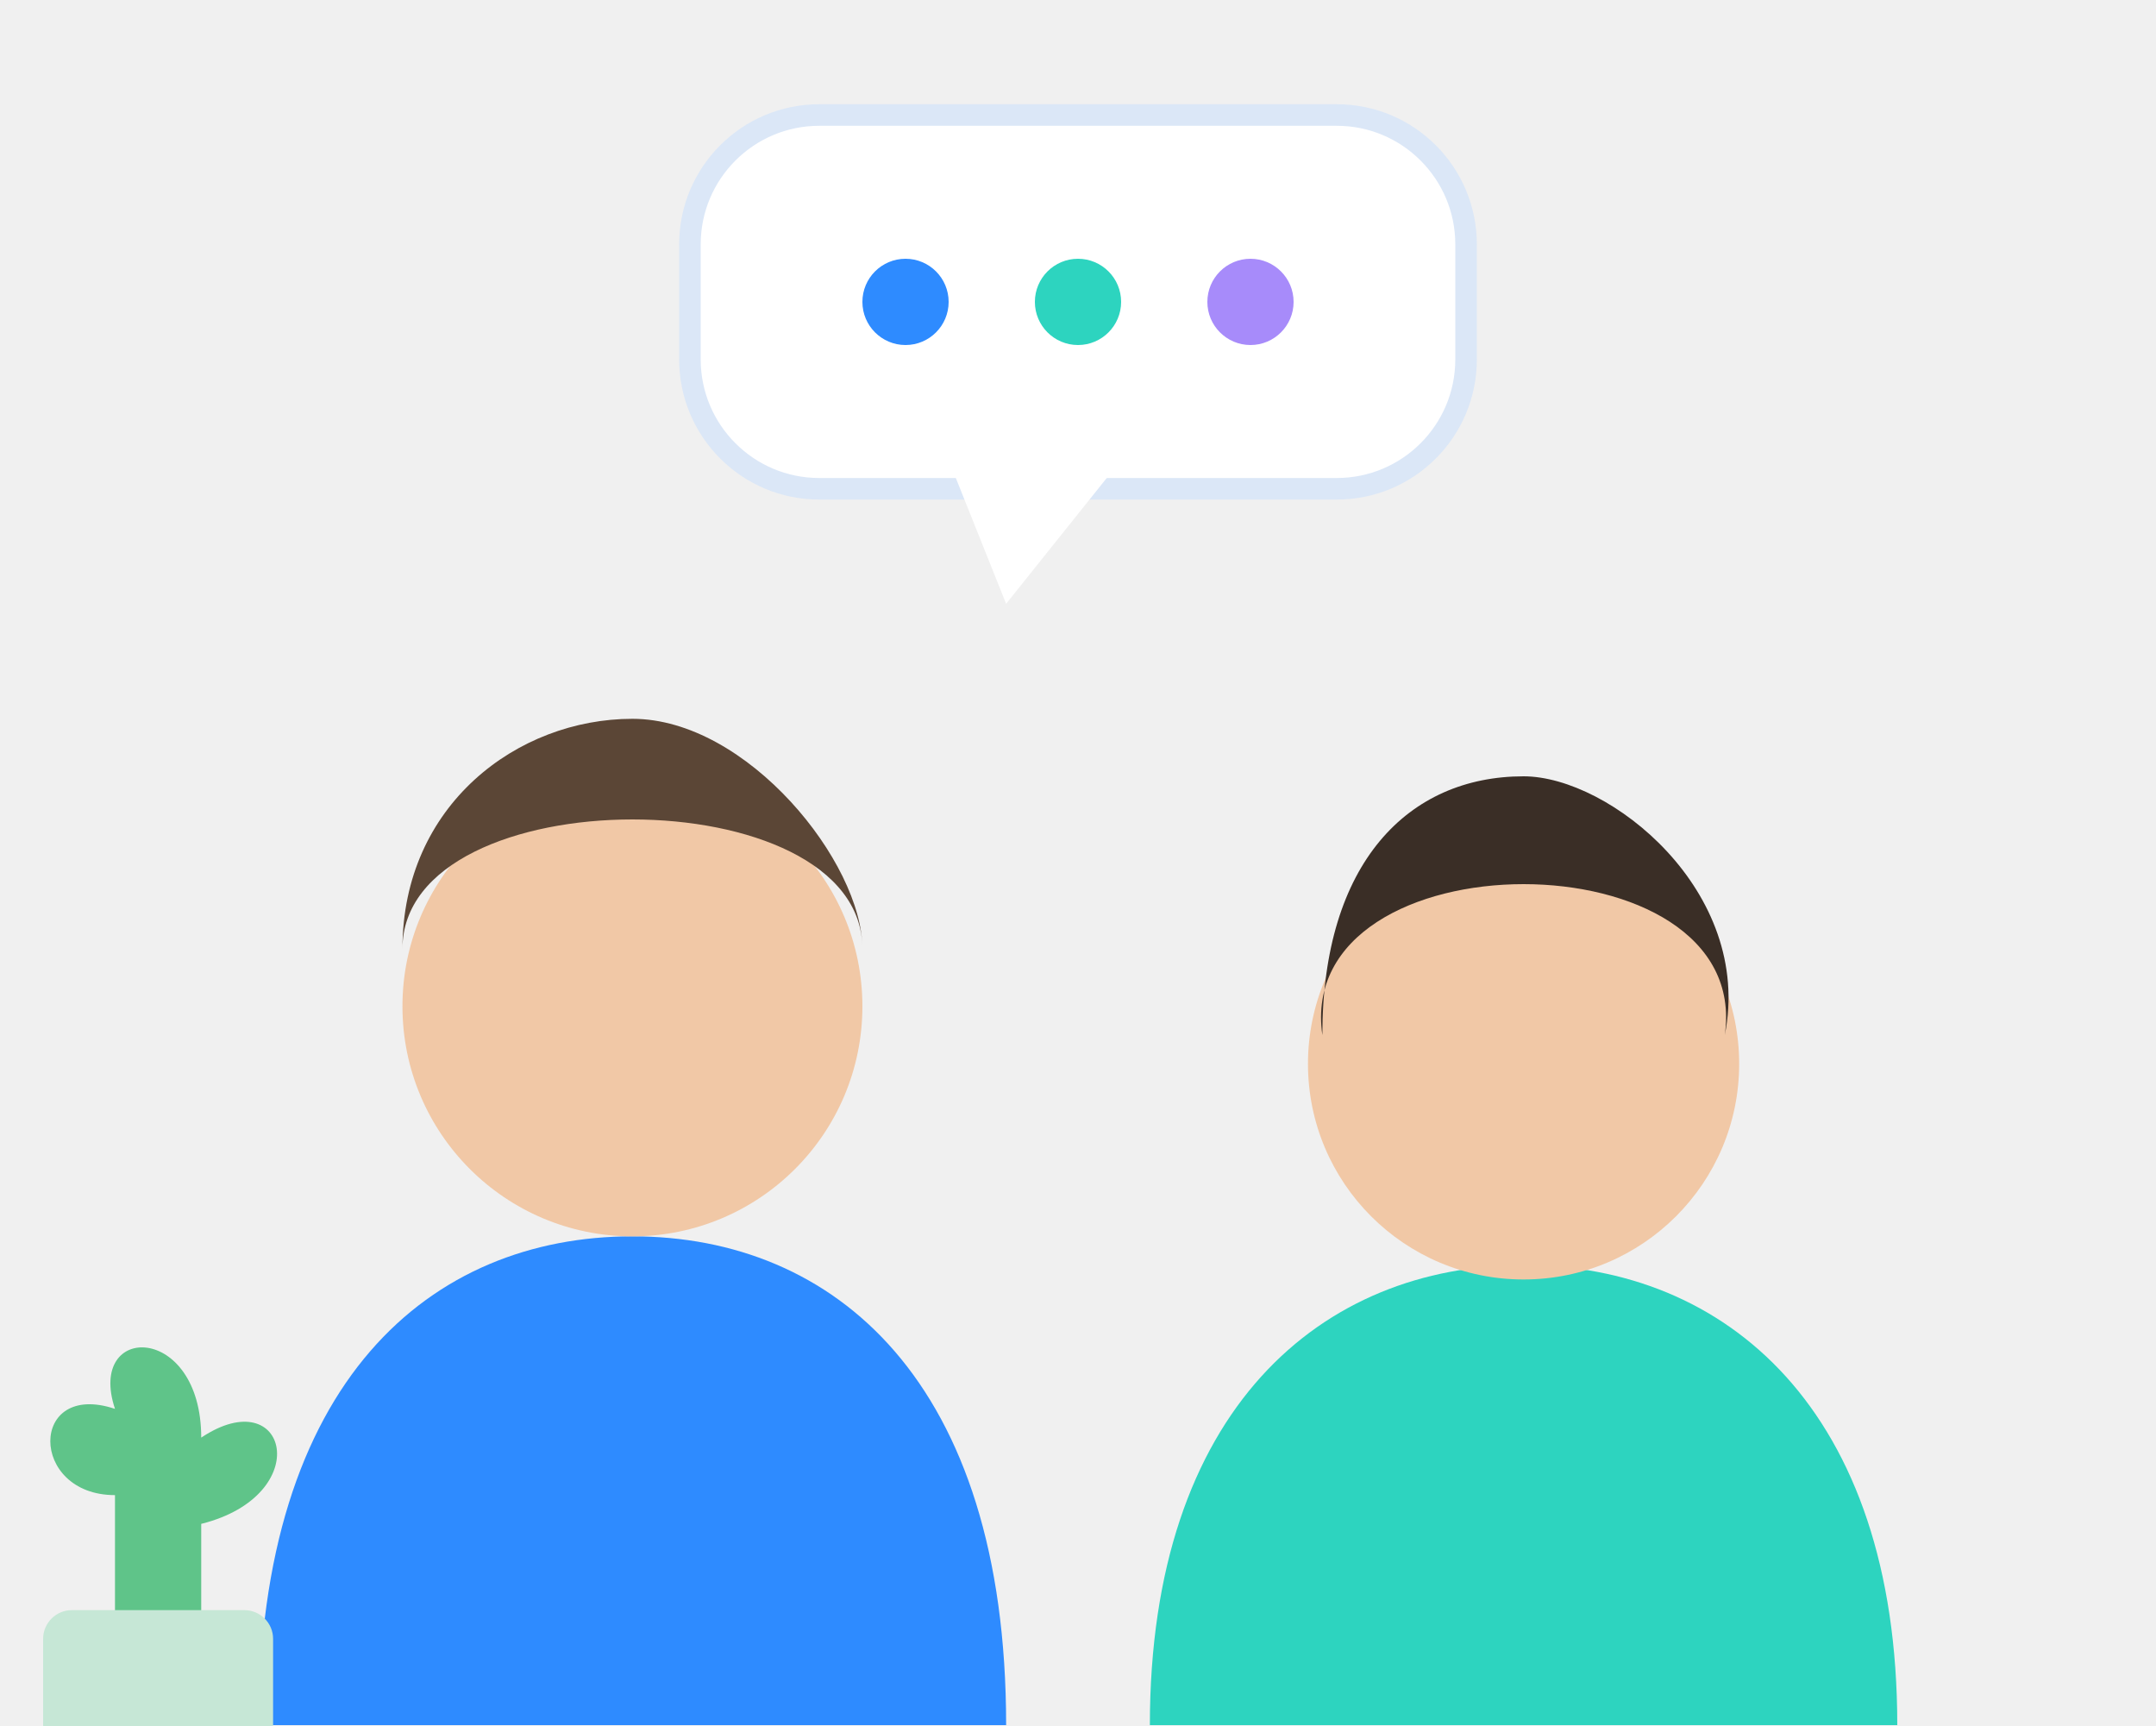
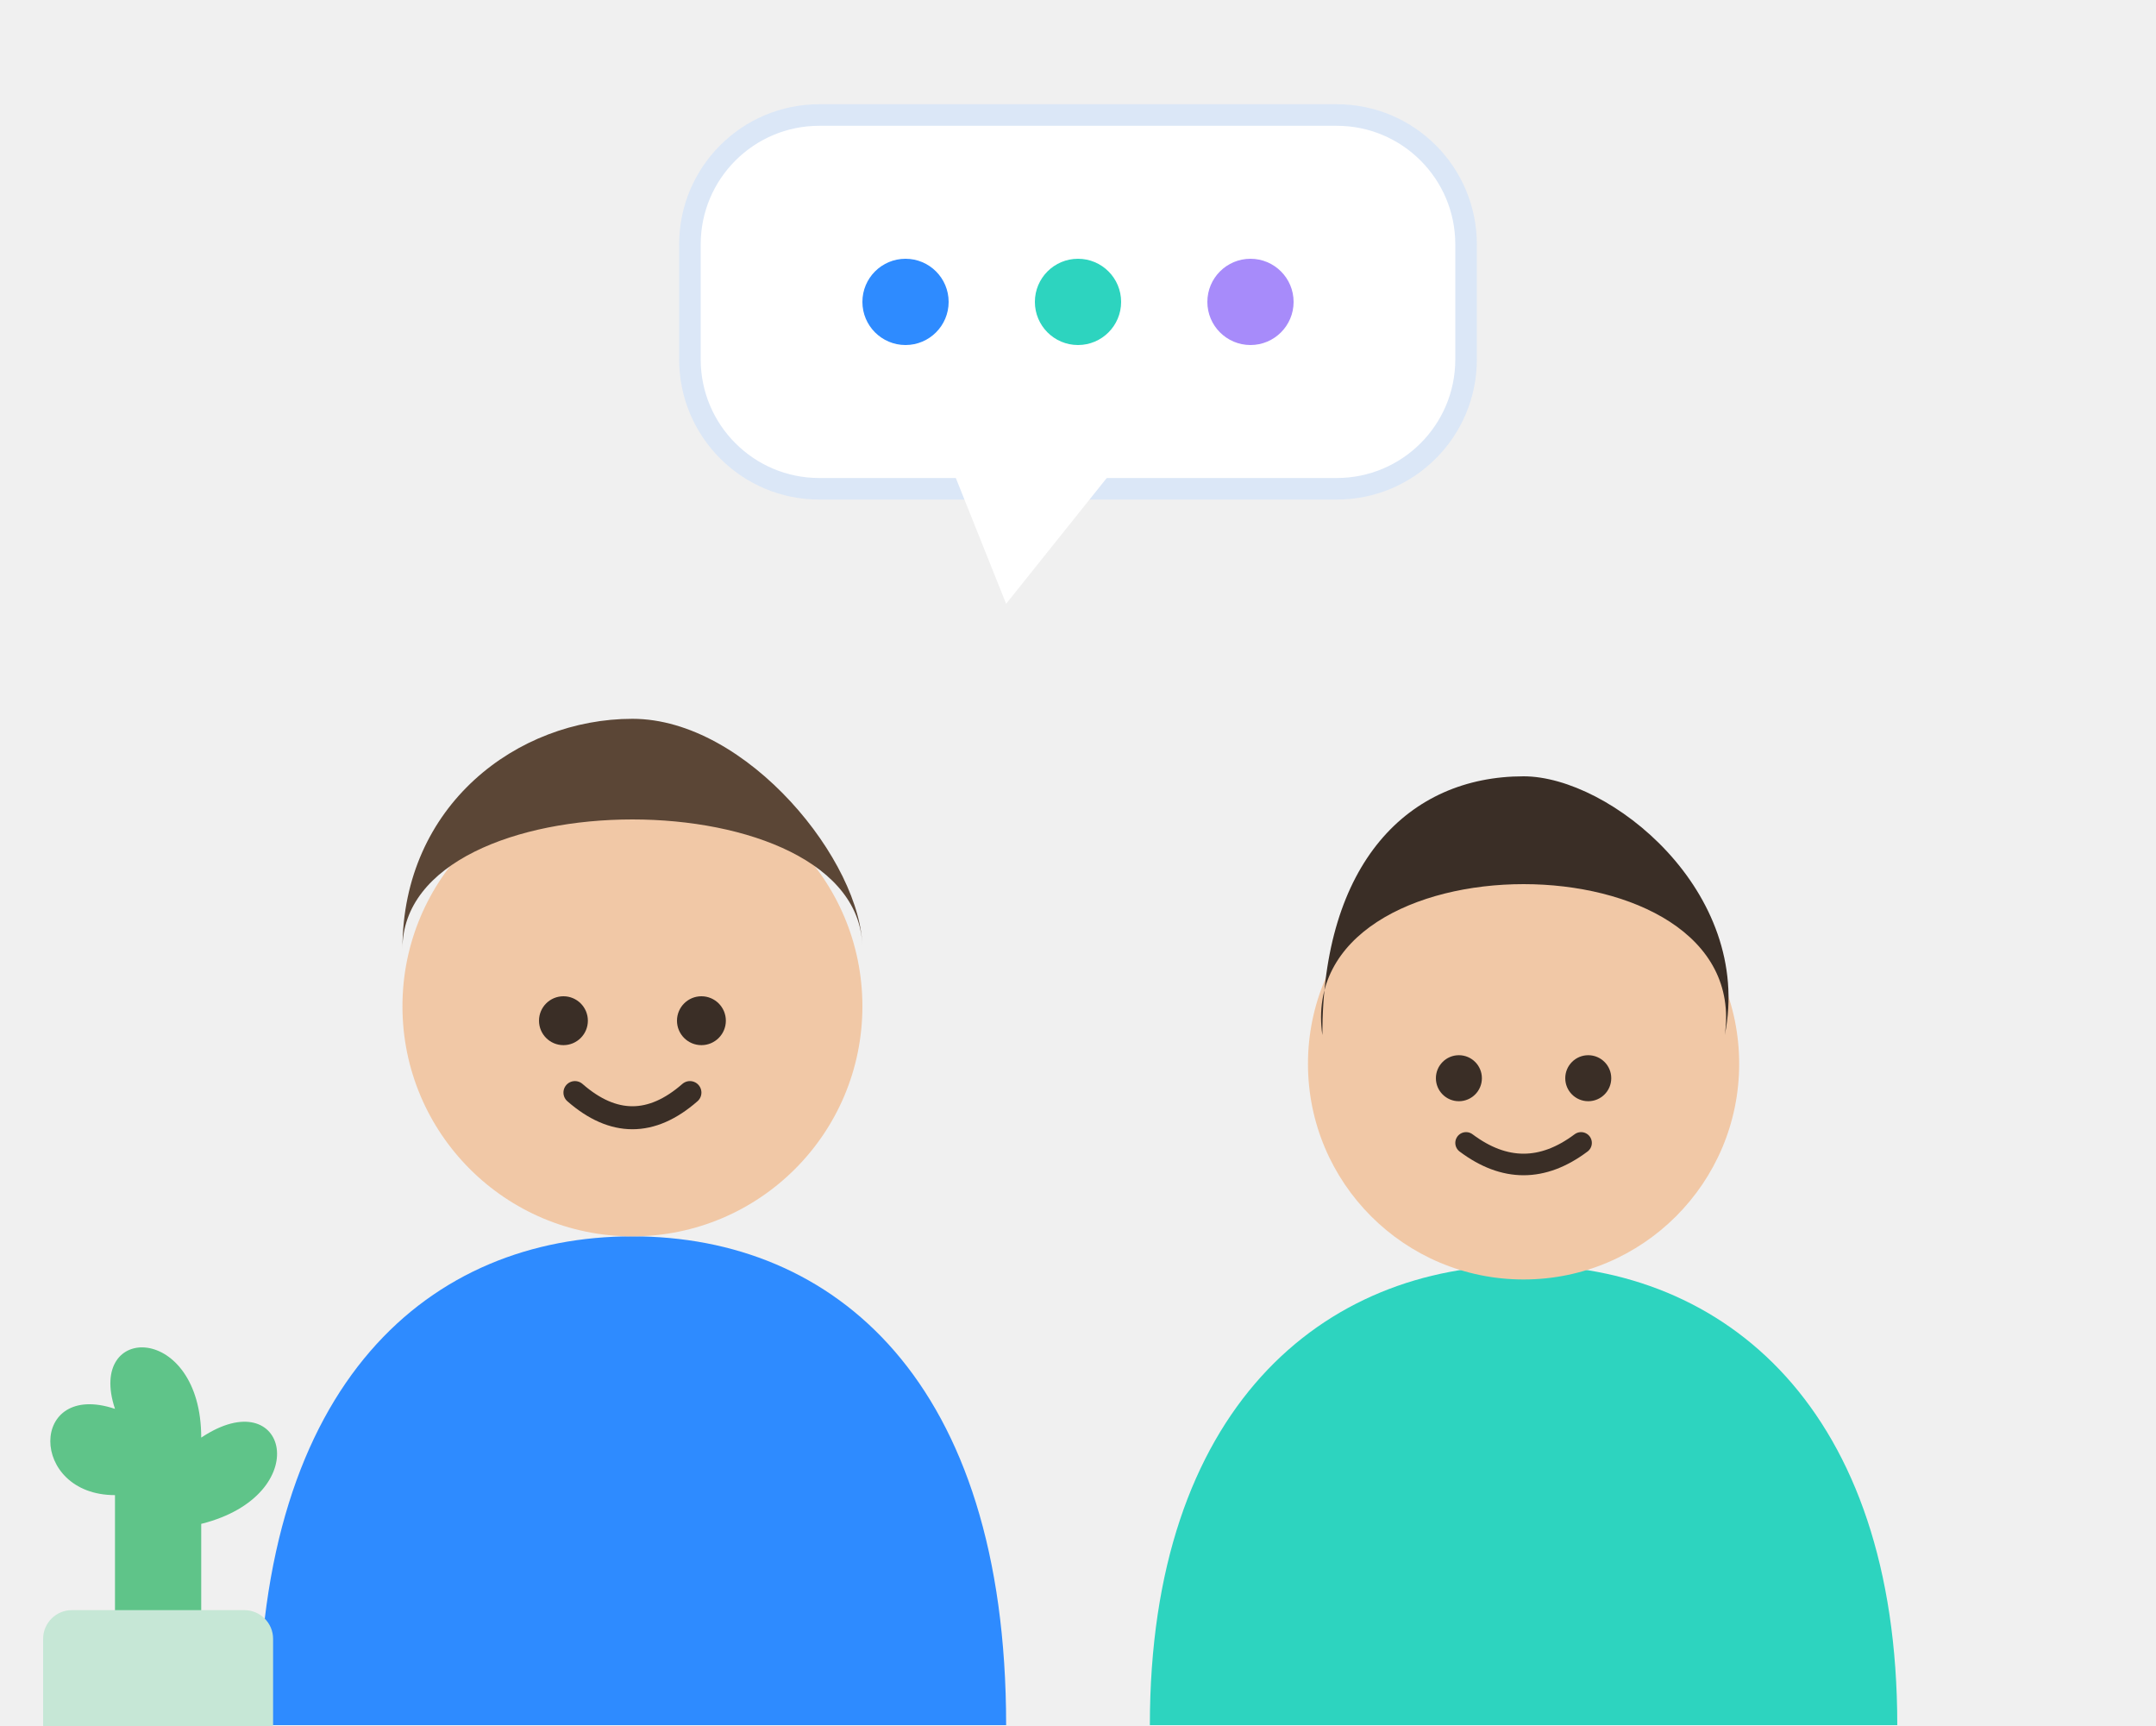
<svg xmlns="http://www.w3.org/2000/svg" viewBox="0 0 150 120" fill="none">
  <g>
    <rect x="48" y="8" width="54" height="26" rx="9" fill="#FFFFFF" stroke="#DBE7F7" stroke-width="1.5" />
    <path d="M66 32 L70 42 L78 32 Z" fill="#FFFFFF" />
    <circle cx="63" cy="21" r="3" fill="#2E8BFF" />
    <circle cx="75" cy="21" r="3" fill="#2DD4BF" />
    <circle cx="87" cy="21" r="3" fill="#A78BFA" />
  </g>
  <g>
    <path d="M18 120 C18 96 30 86 44 86 C58 86 70 96 70 120 Z" fill="#2E8BFF" />
    <circle cx="44" cy="70" r="16" fill="#F1C8A6" />
    <path d="M28 66 C28 54 60 54 60 66 C60 60 52 50 44 50 C36 50 28 56 28 66 Z" fill="#5B4636" />
+     <circle cx="39.2" cy="71" r="1.7" fill="#3A2E26" />
+     <circle cx="48.8" cy="71" r="1.7" fill="#3A2E26" />
+     <path d="M40 76 Q44 79.5 48 76" stroke="#3A2E26" stroke-width="1.6" fill="none" stroke-linecap="round" />
  </g>
  <g>
    <path d="M80 120 C80 98 92 88 106 88 C120 88 132 98 132 120 Z" fill="#2DD4BF" />
    <circle cx="106" cy="74" r="15" fill="#F1C8A6" />
    <path d="M92 72 C90 58 122 58 120 72 C122 62 112 54 106 54 C98 54 92 60 92 72 Z" fill="#3A2E26" />
+     <circle cx="101.5" cy="75" r="1.6" fill="#3A2E26" />
+     <circle cx="110.5" cy="75" r="1.6" fill="#3A2E26" />
+     <path d="M102 79.5 Q106 82.5 110 79.5" stroke="#3A2E26" stroke-width="1.5" fill="none" stroke-linecap="round" />
  </g>
  <g>
    <path d="M8 120 L8 104 C2 104 2 96 8 98 C6 92 14 92 14 100 C20 96 22 104 14 106 L14 120 Z" fill="#5FC489" />
    <rect x="3" y="112" width="16" height="10" rx="2" fill="#C6E7D6" />
  </g>
</svg>
